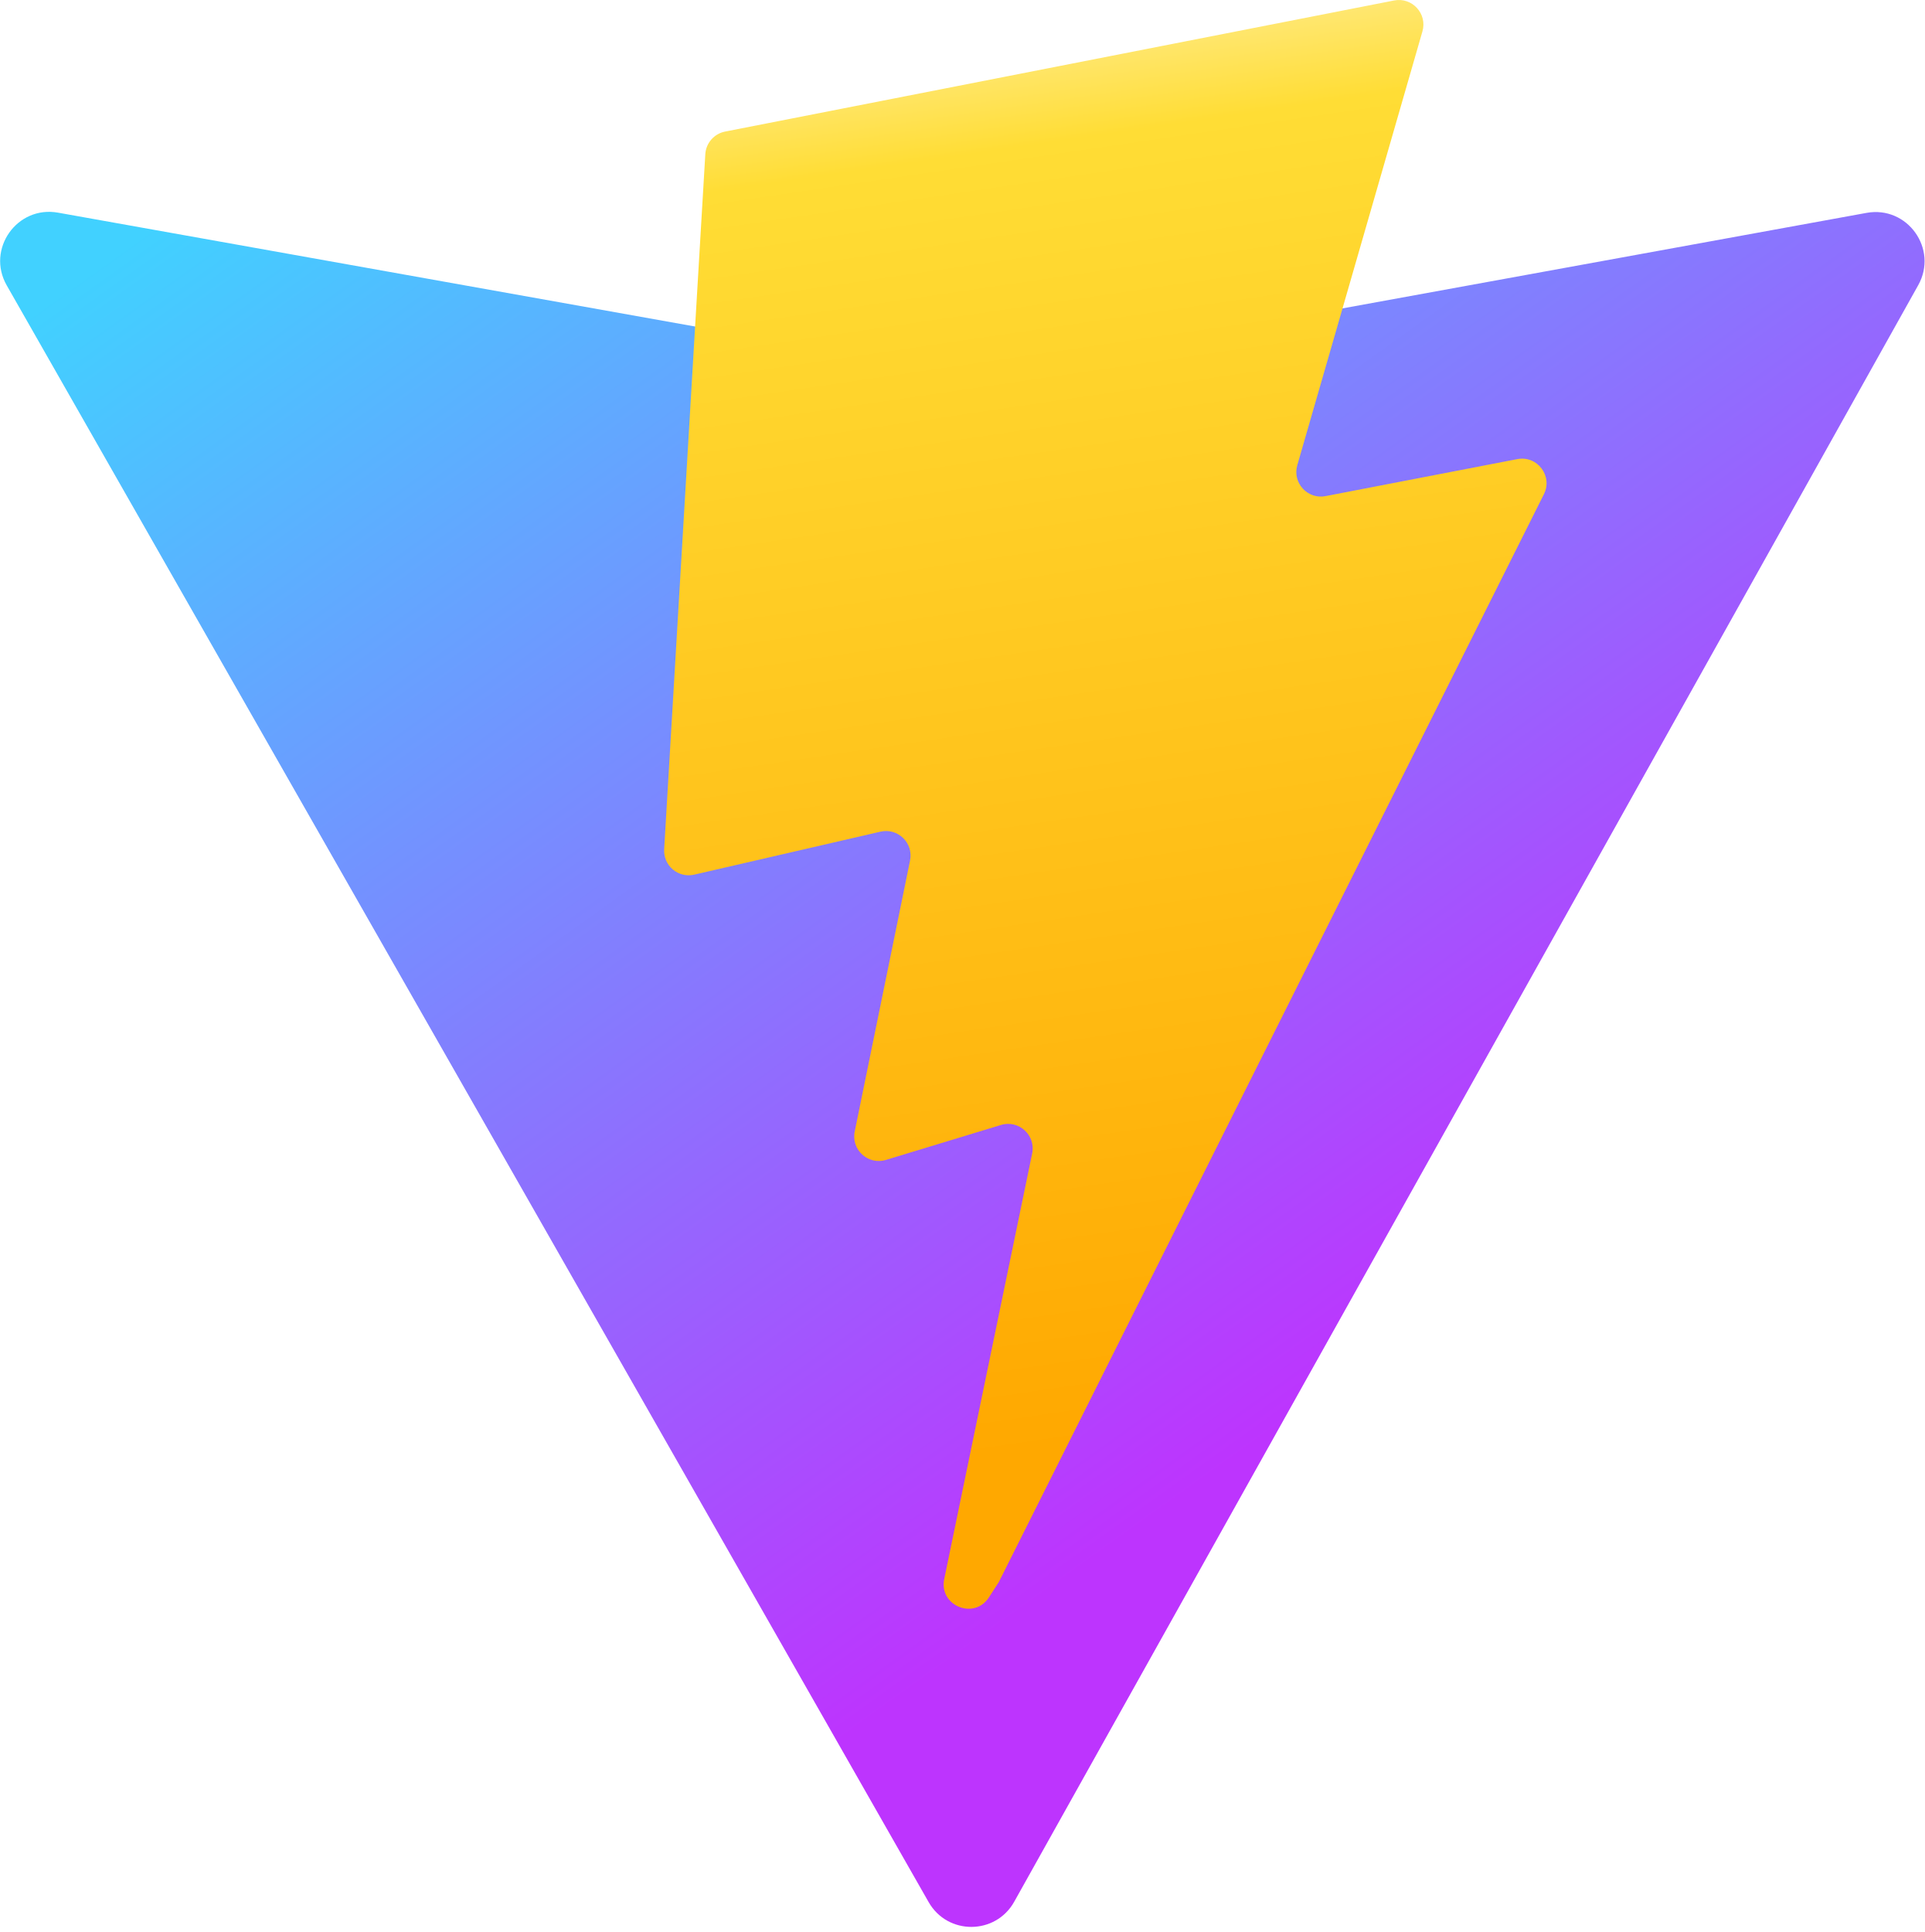
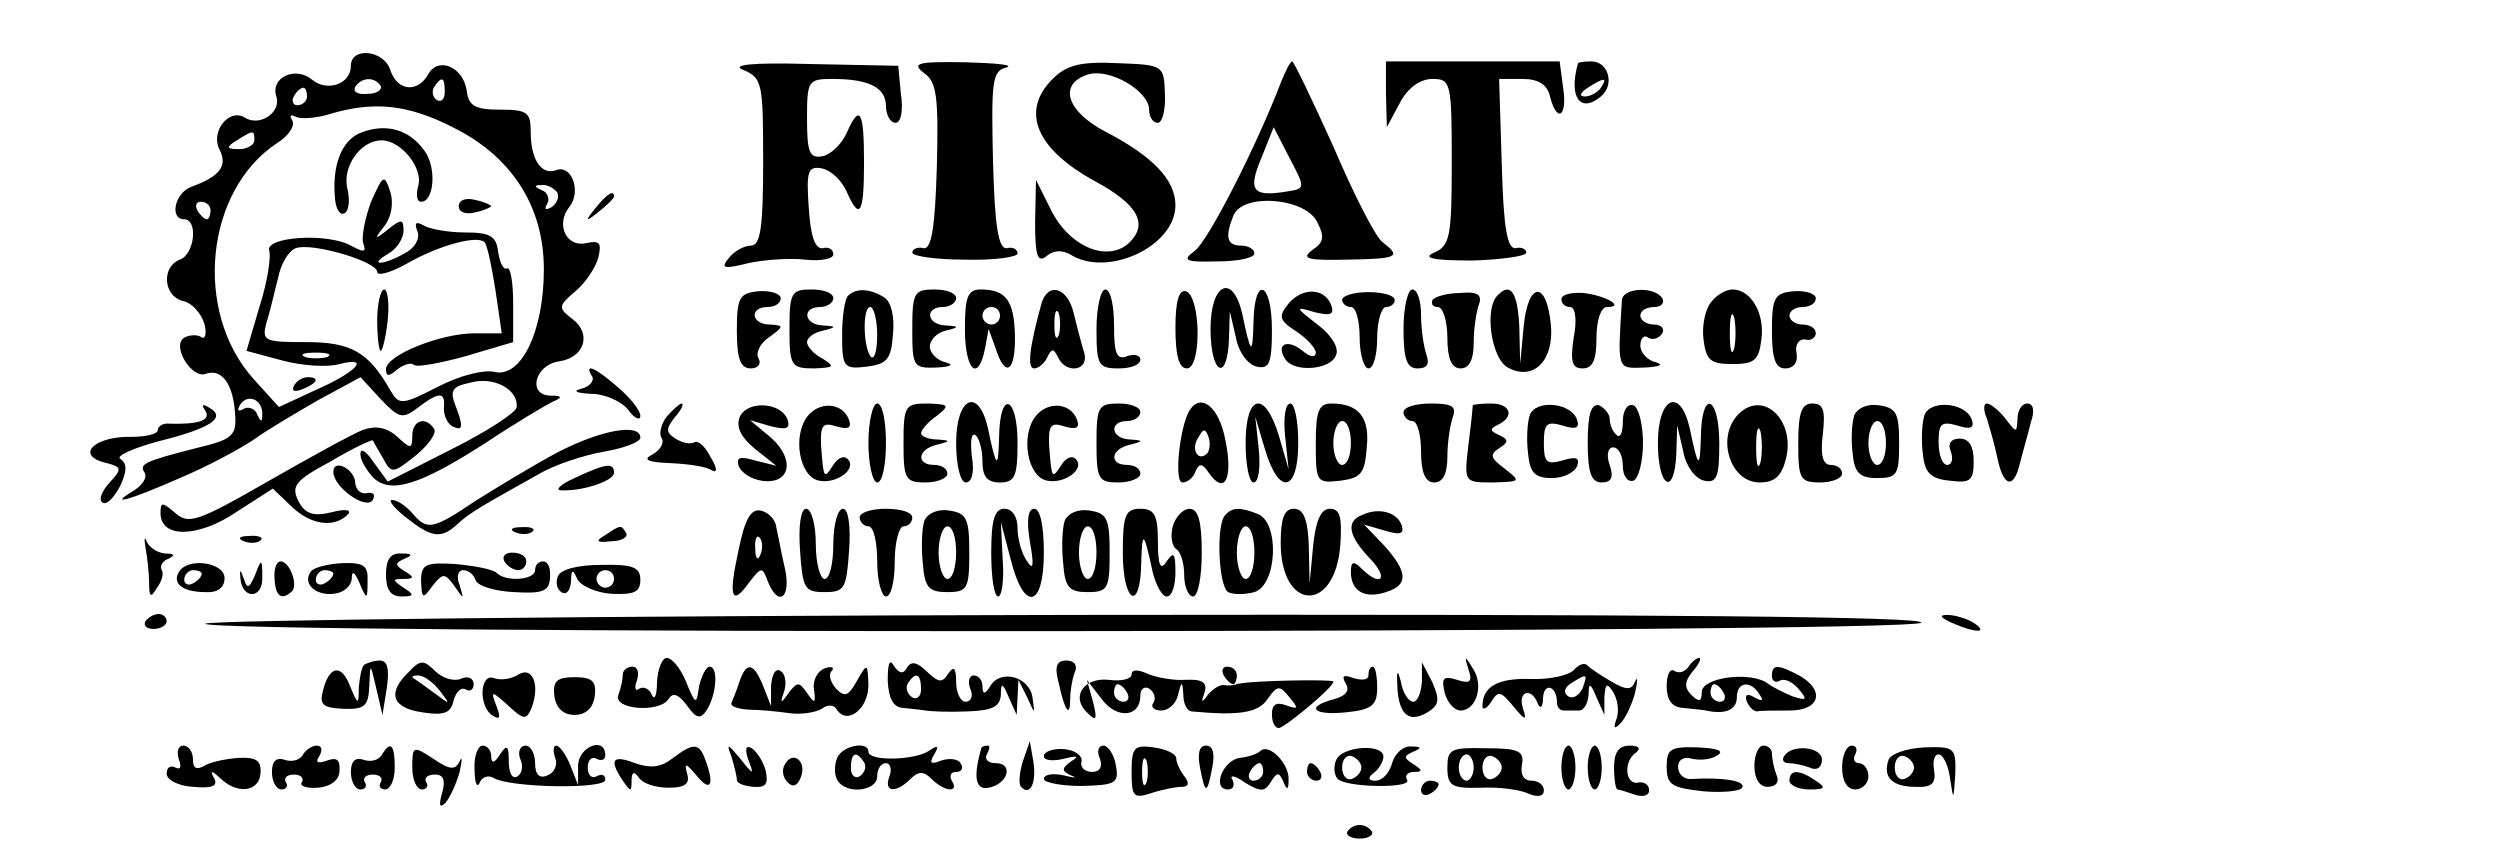
- <svg xmlns="http://www.w3.org/2000/svg" aria-hidden="true" role="img" class="iconify iconify--logos" width="31.88" height="32" preserveAspectRatio="xMidYMid meet" viewBox="0 0 256 257">
-   <defs>
-     <linearGradient id="IconifyId1813088fe1fbc01fb466" x1="-.828%" x2="57.636%" y1="7.652%" y2="78.411%">
-       <stop offset="0%" stop-color="#41D1FF" />
-       <stop offset="100%" stop-color="#BD34FE" />
-     </linearGradient>
-     <linearGradient id="IconifyId1813088fe1fbc01fb467" x1="43.376%" x2="50.316%" y1="2.242%" y2="89.03%">
-       <stop offset="0%" stop-color="#FFEA83" />
-       <stop offset="8.333%" stop-color="#FFDD35" />
-       <stop offset="100%" stop-color="#FFA800" />
-     </linearGradient>
-   </defs>
-   <path fill="url(#IconifyId1813088fe1fbc01fb466)" d="M255.153 37.938L134.897 252.976c-2.483 4.44-8.862 4.466-11.382.048L.875 37.958c-2.746-4.814 1.371-10.646 6.827-9.67l120.385 21.517a6.537 6.537 0 0 0 2.322-.004l117.867-21.483c5.438-.991 9.574 4.796 6.877 9.62Z" />
-   <path fill="url(#IconifyId1813088fe1fbc01fb467)" d="M185.432.063L96.44 17.501a3.268 3.268 0 0 0-2.634 3.014l-5.474 92.456a3.268 3.268 0 0 0 3.997 3.378l24.777-5.718c2.318-.535 4.413 1.507 3.936 3.838l-7.361 36.047c-.495 2.426 1.782 4.5 4.151 3.78l15.304-4.649c2.372-.72 4.652 1.36 4.15 3.788l-11.698 56.621c-.732 3.542 3.979 5.473 5.943 2.437l1.313-2.028l72.516-144.72c1.215-2.423-.88-5.186-3.54-4.672l-25.505 4.922c-2.396.462-4.435-1.77-3.759-4.114l16.646-57.705c.677-2.35-1.37-4.583-3.769-4.113Z" />
+ <svg xmlns="http://www.w3.org/2000/svg" version="1.0" width="285pt" height="96pt" viewBox="0 0 285 96" preserveAspectRatio="xMidYMid meet">
+   <g transform="translate(0,96) scale(0.1,-0.1)" fill="#000000" stroke="none">
+     <path d="M400 885 c0 -21 -27 -30 -44 -16 -19 16 -48 3 -41 -19 6 -18 -19 -35 -36 -24 -18 11 -39 -16 -29 -36 10 -19 1 -31 -32 -43 -19 -7 -25 -37 -8 -37 16 0 12 -40 -5 -46 -21 -8 -19 -41 3 -47 11 -2 21 -14 25 -26 3 -11 1 -19 -4 -15 -5 3 -14 2 -19 -1 -15 -9 9 -48 25 -41 18 6 31 -12 33 -46 2 -24 -3 -29 -41 -38 -63 -16 -69 -19 -62 -29 3 -6 -3 -14 -12 -20 -32 -19 -5 -11 52 14 31 13 68 33 83 43 15 11 49 31 75 46 l48 26 23 -25 c21 -22 25 -23 42 -10 25 19 32 19 30 -1 0 -9 5 -19 12 -21 9 -4 10 1 3 20 -9 22 -7 26 16 31 26 7 54 -8 52 -28 0 -6 -34 -28 -74 -48 l-73 -37 -16 22 c-8 12 -15 17 -15 10 -1 -6 6 -18 14 -27 20 -20 54 -9 130 40 33 22 67 42 75 46 12 5 11 7 -3 7 -26 1 -17 35 10 39 29 4 38 31 16 48 -17 13 -17 15 3 32 11 9 23 27 26 38 4 17 2 20 -13 17 -23 -6 -36 21 -20 41 14 17 3 49 -15 42 -17 -6 -29 12 -29 44 0 22 -4 25 -35 25 -28 0 -36 4 -38 22 -4 27 -33 39 -44 18 -12 -21 -35 -19 -43 5 -7 23 -45 27 -45 5z m34 -23 c2 -4 -4 -9 -15 -9 -11 -1 -17 2 -14 8 7 11 22 12 29 1z m73 -7 c0 -8 -4 -12 -9 -9 -5 3 -6 10 -3 15 9 13 12 11 12 -6z m-157 -5 c0 -5 -5 -10 -11 -10 -5 0 -7 5 -4 10 3 6 8 10 11 10 2 0 4 -4 4 -10z m166 -35 c67 -33 104 -90 104 -162 0 -71 -26 -124 -56 -117 -12 3 -40 -4 -65 -17 -41 -21 -44 -21 -54 -4 -25 44 -45 55 -96 55 -48 0 -51 1 -45 23 4 12 9 35 13 50 3 16 12 31 20 34 18 7 93 -15 93 -27 0 -5 15 -1 33 9 38 22 84 34 90 24 3 -5 8 -29 12 -55 l7 -48 -31 0 c-39 0 -101 -25 -101 -41 0 -8 3 -9 13 0 8 6 16 8 19 5 3 -3 30 2 59 10 l54 16 0 44 c0 24 -3 42 -7 40 -4 -2 -8 6 -10 18 -2 19 -9 23 -38 23 -19 0 -41 4 -47 8 -9 5 -11 3 -7 -7 3 -8 -3 -19 -15 -25 -25 -14 -42 -14 -18 0 9 5 17 17 17 26 0 13 -2 14 -17 2 -16 -13 -17 -12 -5 3 8 10 11 26 7 39 -7 21 -8 20 -22 -11 -7 -19 -11 -40 -9 -47 4 -11 1 -11 -14 -3 -27 15 -99 10 -93 -6 2 -7 -2 -35 -11 -63 l-15 -51 41 -11 c22 -6 52 -8 65 -4 36 9 20 -9 -28 -30 l-41 -19 -29 32 c-69 77 -55 215 27 269 13 8 21 20 17 26 -3 5 -2 7 4 4 5 -3 23 -2 39 3 50 15 89 11 140 -15z m-226 -15 c0 -5 -8 -10 -17 -10 -15 0 -16 2 -3 10 19 12 20 12 20 0z m345 -59 c3 -5 0 -13 -6 -17 -7 -4 -9 -3 -5 4 3 5 0 13 -6 15 -9 4 -10 6 -1 6 6 1 14 -3 18 -8z m-395 -21 c0 -5 -2 -10 -4 -10 -3 0 -8 5 -11 10 -3 6 -1 10 4 10 6 0 11 -4 11 -10z m133 -167 c-7 -2 -19 -2 -25 0 -7 3 -2 5 12 5 14 0 19 -2 13 -5z m-74 -66 c0 -9 -2 -8 -6 1 -2 6 -10 9 -15 6 -7 -4 -8 -2 -4 5 9 13 26 5 25 -12z" />
+     <path d="M412 809 c-22 -8 -34 -37 -30 -76 1 -12 6 -19 11 -16 5 3 6 16 3 28 -6 25 15 55 39 55 22 0 47 -31 42 -51 -3 -11 -2 -19 3 -19 15 0 18 39 4 58 -17 24 -43 32 -72 21z" />
+     <path d="M523 725 c0 -7 8 -10 19 -7 10 2 18 6 18 7 0 1 -8 5 -18 7 -11 3 -19 0 -19 -7z" />
+     <path d="M430 595 c0 -19 2 -35 4 -35 2 0 6 16 8 35 2 19 0 35 -4 35 -4 0 -8 -16 -8 -35z" />
+     <path d="M335 520 c-3 -6 1 -7 9 -4 18 7 21 14 7 14 -6 0 -13 -4 -16 -10z" />
+     <path d="M848 880 c21 -9 22 -15 22 -105 0 -74 -3 -95 -14 -95 -7 0 -19 -6 -25 -14 -10 -12 -6 -13 22 -6 18 4 48 6 65 4 18 -2 32 1 32 6 0 6 -6 9 -12 7 -9 -1 -14 14 -16 46 -3 42 -1 48 15 45 10 -2 22 -13 28 -26 15 -34 20 -27 20 33 0 60 -5 67 -20 33 -6 -13 -18 -24 -27 -26 -15 -3 -18 4 -18 42 0 44 1 46 29 46 42 0 61 -10 61 -31 0 -10 5 -19 11 -19 6 0 9 14 6 33 l-3 32 -100 2 c-68 2 -92 -1 -76 -7z" />
+     <path d="M1053 877 c15 -10 17 -27 15 -107 -2 -69 -6 -94 -15 -93 -7 2 -13 -1 -13 -5 0 -4 27 -8 60 -8 33 -1 60 3 60 7 0 5 -6 8 -12 6 -10 -1 -14 25 -16 100 -2 90 -1 102 15 106 10 3 -11 5 -46 6 -55 1 -62 -1 -48 -12z" />
+     <path d="M1200 870 c-37 -37 -19 -80 49 -117 48 -26 60 -48 39 -69 -24 -24 -69 -6 -90 37 l-17 34 -1 -49 c0 -38 3 -46 13 -38 8 7 18 7 27 2 42 -27 120 9 120 56 0 29 -26 56 -80 84 -44 23 -54 54 -20 65 25 8 70 -19 70 -40 0 -8 4 -15 10 -15 5 0 9 15 8 33 -1 33 -2 33 -54 35 -42 2 -58 -2 -74 -18z" />
+     <path d="M1461 868 c-29 -76 -84 -183 -99 -194 -15 -11 -11 -13 26 -12 23 0 42 4 42 9 0 5 -7 9 -15 9 -16 0 -19 9 -9 34 10 26 80 21 95 -6 9 -17 9 -24 -5 -33 -13 -10 -6 -12 39 -11 59 1 63 3 41 20 -8 6 -33 55 -56 109 -24 53 -45 97 -47 97 -2 0 -7 -10 -12 -22z m8 -126 c-41 -7 -47 0 -31 38 l14 35 18 -35 c18 -34 18 -35 -1 -38z" />
+     <path d="M1580 853 l1 -38 15 28 c9 17 23 27 37 27 21 0 22 -4 22 -95 0 -85 -2 -95 -20 -103 -14 -6 -2 -9 43 -9 34 1 62 5 62 9 0 4 -6 7 -12 5 -10 -1 -14 24 -16 96 l-3 97 27 0 c17 0 28 -6 31 -20 8 -31 20 -23 15 10 l-4 30 -99 0 -99 0 0 -37z" />
+     <path d="M1799 888 c-11 -38 2 -58 26 -38 16 13 9 40 -11 40 -8 0 -14 -1 -15 -2z m26 -28 c-3 -5 -12 -10 -18 -10 -7 0 -6 4 3 10 19 12 23 12 15 0z" />
+     <path d="M679 723 c-13 -16 -12 -17 4 -4 9 7 17 15 17 17 0 8 -8 3 -21 -13z" />
+     <path d="M840 583 c0 -32 4 -43 16 -43 8 0 12 5 9 11 -4 6 1 17 11 24 18 13 18 14 2 15 -22 0 -24 20 -3 20 8 0 15 4 15 10 0 5 -11 9 -25 8 -22 -2 -25 -7 -25 -45z" />
+     <path d="M900 585 c0 -42 2 -45 28 -45 23 1 24 2 10 11 -10 5 -18 14 -18 19 0 5 8 11 18 13 16 4 16 5 0 6 -22 1 -24 21 -3 21 8 0 15 5 15 10 0 6 -11 10 -25 10 -23 0 -25 -4 -25 -45z" />
+     <path d="M967 623 c-4 -3 -7 -24 -7 -45 0 -37 2 -39 28 -36 23 3 28 8 30 37 2 20 -2 37 -10 42 -16 10 -32 11 -41 2z m33 -45 c0 -17 -3 -28 -7 -25 -9 10 -10 57 -1 57 4 0 8 -14 8 -32z" />
+     <path d="M1040 585 c0 -43 1 -45 28 -44 16 1 20 3 10 6 -10 2 -18 11 -18 18 0 7 8 16 18 18 16 4 16 5 0 6 -22 1 -24 21 -3 21 8 0 15 5 15 10 0 6 -11 10 -25 10 -23 0 -25 -4 -25 -45z" />
+     <path d="M1100 585 c0 -47 15 -62 23 -22 l4 22 8 -22 c11 -35 23 -27 22 15 -1 39 -10 52 -39 52 -15 0 -18 -9 -18 -45z m40 15 c0 -5 -4 -10 -10 -10 -5 0 -10 5 -10 10 0 6 5 10 10 10 6 0 10 -4 10 -10z" />
+     <path d="M1187 613 c-14 -51 -16 -73 -8 -73 5 0 12 6 15 13 5 10 7 10 12 0 9 -20 36 -16 30 5 -3 9 -8 29 -12 45 -7 30 -30 36 -37 10z m20 -35 c-3 -7 -5 -2 -5 12 0 14 2 19 5 13 2 -7 2 -19 0 -25z" />
+     <path d="M1250 585 c0 -41 2 -45 25 -45 14 0 25 4 25 10 0 5 -7 7 -15 4 -12 -5 -15 3 -15 35 0 23 -4 41 -10 41 -5 0 -10 -20 -10 -45z" />
+     <path d="M1340 586 c0 -31 4 -46 13 -46 17 0 16 82 -1 88 -8 2 -12 -11 -12 -42z" />
+     <path d="M1380 585 c0 -51 19 -62 21 -12 l1 32 7 -30 c3 -17 14 -31 24 -33 14 -3 17 4 17 42 0 55 -20 63 -21 9 -1 -39 -3 -38 -13 10 -11 46 -36 34 -36 -18z" />
+     <path d="M1469 614 c-12 -15 -11 -19 9 -32 12 -8 22 -19 22 -24 0 -6 -7 -5 -15 2 -17 14 -31 8 -20 -9 9 -16 52 -13 58 4 4 8 -5 23 -21 35 -26 20 -26 21 -3 14 17 -4 22 -3 19 7 -7 21 -33 22 -49 3z" />
+     <path d="M1530 618 c0 -4 5 -8 10 -8 6 0 10 -16 10 -35 0 -19 5 -35 10 -35 6 0 10 16 10 35 0 19 5 35 10 35 6 0 10 4 10 8 0 5 -13 9 -30 9 -16 0 -30 -4 -30 -9z" />
+     <path d="M1600 585 c0 -35 4 -45 16 -45 11 0 14 5 10 16 -3 9 -6 29 -6 45 0 16 -4 29 -10 29 -5 0 -10 -20 -10 -45z" />
+     <path d="M1633 618 c-2 -5 1 -8 6 -8 6 0 11 -16 11 -35 0 -24 5 -35 15 -35 10 0 15 10 15 29 0 16 3 36 6 44 4 11 -2 15 -21 13 -15 0 -29 -4 -32 -8z" />
+     <path d="M1707 623 c-15 -15 -7 -72 12 -82 29 -16 53 8 49 49 -5 51 -26 49 -31 -2 l-4 -43 -1 43 c-2 39 -10 51 -25 35z" />
+     <path d="M1780 619 c0 -5 4 -9 10 -9 6 0 8 -15 4 -35 -4 -27 -2 -35 10 -35 12 0 16 10 16 35 0 20 5 35 12 35 21 0 -1 13 -27 16 -14 1 -25 -2 -25 -7z" />
+     <path d="M1849 618 c-5 -81 -6 -78 26 -77 17 1 22 3 13 6 -10 2 -18 11 -18 19 0 8 4 13 9 9 5 -3 12 -1 16 5 3 5 -1 10 -9 10 -9 0 -16 5 -16 10 0 6 7 10 16 10 8 0 12 5 9 10 -9 14 -45 12 -46 -2z" />
+     <path d="M1951 616 c-7 -8 -11 -27 -9 -43 3 -24 8 -28 33 -28 25 0 30 4 33 28 4 30 -12 57 -33 57 -7 0 -18 -6 -24 -14z m26 -53 c-3 -10 -5 -2 -5 17 0 19 2 27 5 18 2 -10 2 -26 0 -35z" />
+     <path d="M2020 583 c0 -32 4 -43 15 -43 10 0 15 7 13 18 -2 9 3 16 10 15 6 -2 12 2 12 7 0 6 -7 10 -15 10 -8 0 -15 5 -15 10 0 6 7 10 15 10 8 0 15 4 15 10 0 5 -11 9 -25 8 -22 -2 -25 -7 -25 -45z" />
+     <path d="M675 531 c3 -5 -3 -12 -12 -14 -11 -3 -6 -5 11 -6 16 0 35 -9 42 -18 7 -10 14 -13 14 -7 0 6 -11 20 -25 32 -26 23 -40 29 -30 13z" />
+     <path d="M234 492 c7 -11 -7 -16 -41 -15 -7 1 -13 -3 -13 -7 0 -5 -14 -8 -30 -8 -41 1 -64 -20 -32 -29 21 -5 22 -7 7 -23 -9 -10 -13 -20 -8 -23 5 -3 13 6 20 19 8 17 8 26 0 31 -5 3 14 12 44 20 60 15 77 27 58 38 -8 5 -10 4 -5 -3z" />
+     <path d="M760 485 c-6 -8 -9 -19 -6 -24 4 -5 -1 -14 -10 -19 -12 -6 -6 -9 21 -10 20 -1 41 -4 46 -8 7 -4 7 2 -1 15 -6 12 -14 19 -18 17 -5 -3 -14 -1 -22 4 -11 7 -11 11 -1 24 8 9 11 16 8 16 -2 0 -10 -7 -17 -15z" />
+     <path d="M843 484 c-4 -11 2 -23 18 -36 l24 -19 -24 6 c-17 5 -22 4 -19 -6 3 -8 14 -15 26 -17 33 -5 39 24 11 49 l-24 20 24 -7 c17 -4 22 -3 19 7 -7 21 -47 23 -55 3z" />
+     <path d="M921 486 c-18 -22 -10 -70 13 -74 20 -4 44 14 32 25 -4 4 -11 1 -16 -7 -11 -17 -11 -16 -14 22 -1 23 2 27 17 22 14 -4 18 -2 15 7 -7 20 -33 22 -47 5z" />
+     <path d="M990 455 c0 -25 5 -45 10 -45 6 0 10 20 10 45 0 25 -4 45 -10 45 -5 0 -10 -20 -10 -45z" />
+     <path d="M1030 455 c0 -41 2 -45 25 -45 14 0 25 5 25 10 0 6 -7 10 -15 10 -21 0 -19 18 3 23 16 4 16 5 0 6 -10 0 -18 4 -18 7 0 4 8 13 18 20 15 12 14 13 -10 14 -26 0 -28 -2 -28 -45z" />
+     <path d="M1090 455 c0 -26 5 -45 11 -45 7 0 10 12 7 29 -2 17 -1 28 4 25 4 -3 8 -16 8 -30 0 -17 5 -24 20 -24 17 0 20 7 20 45 0 54 -20 61 -21 8 -1 -39 -3 -38 -13 10 -11 46 -36 34 -36 -18z" />
+     <path d="M1181 486 c-18 -22 -10 -70 13 -74 20 -4 44 14 32 25 -4 4 -11 1 -16 -7 -11 -17 -11 -16 -14 22 -1 23 2 27 17 22 14 -4 18 -2 15 7 -7 20 -33 22 -47 5z" />
+     <path d="M1250 455 c0 -41 2 -45 25 -45 14 0 25 5 25 10 0 6 -7 10 -15 10 -21 0 -19 18 3 23 16 4 16 5 0 6 -22 1 -24 21 -3 21 8 0 15 5 15 10 0 6 -11 10 -25 10 -23 0 -25 -4 -25 -45z" />
+     <path d="M1356 492 c-11 -18 -18 -82 -8 -82 6 0 13 6 15 13 4 9 8 9 15 -2 18 -26 28 -7 19 37 -7 38 -28 55 -41 34z m20 -49 c-10 -10 -19 5 -10 18 6 11 8 11 12 0 2 -7 1 -15 -2 -18z" />
+     <path d="M1420 455 c0 -25 4 -45 9 -45 6 0 8 17 6 38 l-4 37 11 -37 c16 -54 38 -49 38 7 0 25 -4 45 -9 45 -6 0 -8 -17 -6 -37 l4 -38 -11 38 c-16 53 -38 48 -38 -8z" />
+     <path d="M1500 454 c0 -44 1 -45 28 -42 23 3 28 8 30 37 4 35 -9 51 -40 51 -15 0 -18 -9 -18 -46z m40 1 c0 -14 -4 -25 -10 -25 -5 0 -10 11 -10 25 0 14 5 25 10 25 6 0 10 -11 10 -25z" />
+     <path d="M1600 490 c0 -5 5 -10 10 -10 6 0 10 -16 10 -35 0 -24 5 -35 15 -35 10 0 15 10 15 29 0 16 3 36 6 45 5 13 -1 16 -25 16 -17 0 -31 -4 -31 -10z" />
+     <path d="M1679 498 c0 -2 -2 -22 -5 -45 -5 -43 -5 -43 28 -43 32 1 32 1 13 16 -16 12 -17 16 -6 23 11 7 11 10 0 15 -11 5 -11 7 -1 12 19 9 14 24 -8 24 -11 0 -20 -1 -21 -2z" />
+     <path d="M1744 487 c-3 -9 -4 -28 -2 -44 2 -22 8 -28 27 -28 13 0 26 6 29 14 3 9 -1 11 -17 6 -18 -5 -21 -2 -21 20 0 22 3 25 21 20 15 -5 20 -3 17 6 -6 20 -47 24 -54 6z" />
+     <path d="M1810 456 c0 -35 4 -46 16 -46 11 0 14 6 9 20 -4 11 -2 20 4 20 6 0 11 -9 11 -21 0 -11 5 -19 12 -17 6 2 11 22 11 43 0 21 -5 41 -11 43 -7 2 -12 -6 -12 -19 0 -12 -3 -19 -7 -15 -5 4 -8 13 -8 19 0 5 -6 12 -12 15 -9 2 -13 -10 -13 -42z" />
+     <path d="M1890 455 c0 -51 19 -62 21 -12 l1 32 7 -30 c3 -17 14 -31 24 -33 14 -3 17 4 17 42 0 55 -20 63 -21 9 -1 -39 -3 -38 -13 10 -11 46 -36 34 -36 -18z" />
+     <path d="M1982 488 c-26 -26 -10 -78 24 -78 17 0 25 7 30 27 11 44 -26 79 -54 51z m25 -55 c-3 -10 -5 -2 -5 17 0 19 2 27 5 18 2 -10 2 -26 0 -35z" />
+     <path d="M2050 455 c0 -41 2 -45 25 -45 14 0 25 5 25 10 0 6 -6 10 -13 10 -9 0 -12 11 -9 35 3 27 1 35 -12 35 -12 0 -16 -10 -16 -45z" />
+     <path d="M2114 487 c-3 -9 -4 -28 -2 -44 2 -22 8 -28 28 -28 23 0 25 4 25 40 0 34 -3 40 -23 43 -13 2 -24 -3 -28 -11z m36 -32 c0 -14 -4 -25 -10 -25 -5 0 -10 11 -10 25 0 14 5 25 10 25 6 0 10 -11 10 -25z" />
+     <path d="M2194 487 c-3 -9 -4 -28 -2 -44 2 -22 9 -29 31 -31 23 -3 27 0 27 22 0 17 -5 26 -16 26 -10 0 -14 -6 -10 -15 3 -8 1 -15 -4 -15 -6 0 -10 12 -10 26 0 21 3 24 21 19 15 -5 20 -3 17 6 -6 20 -47 24 -54 6z" />
+     <path d="M2265 483 c3 -10 9 -30 12 -45 7 -34 19 -36 26 -5 3 12 9 32 12 45 5 14 3 22 -4 22 -6 0 -11 -8 -11 -17 -1 -17 -1 -17 -14 0 -7 9 -17 17 -21 17 -4 0 -4 -8 0 -17z" />
+     <path d="M414 470 c-11 -4 -60 -31 -109 -59 -80 -46 -90 -49 -105 -36 -15 13 -17 13 -17 0 0 -29 43 -28 86 1 l42 27 22 -21 c22 -21 49 -24 64 -8 4 5 -4 6 -19 2 -21 -5 -30 -2 -38 13 -8 17 -4 23 37 45 25 15 47 25 48 24 1 -2 6 -11 12 -21 9 -17 11 -17 36 3 15 12 25 26 22 31 -10 15 -25 10 -25 -8 0 -15 -2 -15 -17 -1 -12 11 -25 13 -39 8z" />
+     <path d="M635 444 c-28 -15 -69 -40 -93 -55 -49 -33 -55 -34 -72 -14 -7 8 -17 15 -23 15 -5 0 2 -9 16 -20 29 -23 40 -25 59 -7 13 12 25 19 93 57 17 10 50 21 73 25 23 4 42 11 42 16 0 17 -45 9 -95 -17z" />
+     <path d="M380 422 c0 -17 37 -44 45 -32 3 6 1 9 -6 8 -7 -2 -13 3 -14 11 0 16 -25 29 -25 13z" />
+     <path d="M655 415 c-16 -7 -23 -14 -15 -14 25 -1 60 11 60 20 0 12 -9 11 -45 -6z" />
+     <path d="M842 333 c-12 -54 -8 -65 12 -37 14 18 15 18 21 2 12 -31 27 -20 20 13 -4 17 -8 39 -10 48 -1 9 -9 17 -18 19 -11 2 -18 -10 -25 -45z m25 -5 c-3 -8 -6 -5 -6 6 -1 11 2 17 5 13 3 -3 4 -12 1 -19z" />
+     <path d="M912 333 c3 -44 5 -48 28 -48 23 0 25 4 28 48 2 28 -1 47 -7 47 -6 0 -11 -18 -11 -40 0 -22 -4 -40 -10 -40 -5 0 -10 18 -10 40 0 22 -5 40 -11 40 -6 0 -9 -19 -7 -47z" />
+     <path d="M980 370 c0 -5 5 -10 10 -10 6 0 10 -18 10 -40 0 -22 5 -40 10 -40 6 0 10 18 10 40 0 22 5 40 10 40 6 0 10 5 10 10 0 6 -13 10 -30 10 -16 0 -30 -4 -30 -10z" />
+     <path d="M1054 367 c-3 -8 -4 -30 -2 -49 2 -28 7 -33 28 -33 23 0 25 4 25 45 0 39 -3 45 -23 48 -13 2 -24 -3 -28 -11z m36 -37 c0 -16 -4 -30 -10 -30 -5 0 -10 14 -10 30 0 17 5 30 10 30 6 0 10 -13 10 -30z" />
+     <path d="M1130 330 c0 -27 3 -50 8 -50 4 0 7 19 5 43 l-2 42 11 -42 c15 -61 38 -57 38 7 0 30 -4 50 -11 50 -7 0 -9 -13 -5 -37 5 -28 4 -34 -3 -23 -6 8 -11 25 -11 38 0 13 -6 22 -15 22 -11 0 -15 -12 -15 -50z" />
+     <path d="M1214 367 c-3 -8 -4 -30 -2 -49 2 -28 7 -33 28 -33 23 0 25 4 25 45 0 39 -3 45 -23 48 -13 2 -24 -3 -28 -11z m36 -37 c0 -16 -4 -30 -10 -30 -5 0 -10 14 -10 30 0 17 5 30 10 30 6 0 10 -13 10 -30z" />
+     <path d="M1280 330 c0 -57 20 -69 21 -12 1 38 3 37 13 -10 4 -16 11 -28 16 -28 6 0 10 12 10 28 0 21 -2 24 -10 12 -7 -11 -10 -5 -10 23 0 30 -4 37 -20 37 -17 0 -20 -7 -20 -50z" />
+     <path d="M1337 360 c-3 -11 -1 -23 4 -26 5 -3 9 -16 9 -30 0 -13 5 -24 10 -24 6 0 10 23 10 50 0 36 -4 50 -14 50 -7 0 -16 -9 -19 -20z" />
+     <path d="M1397 373 c-11 -10 -8 -81 3 -88 6 -3 19 -3 30 0 26 8 29 79 4 89 -20 8 -29 8 -37 -1z m33 -43 c0 -16 -4 -30 -10 -30 -5 0 -10 14 -10 30 0 17 5 30 10 30 6 0 10 -13 10 -30z" />
+     <path d="M1460 341 c0 -78 62 -81 68 -2 2 31 0 41 -12 41 -10 0 -16 -13 -19 -42 l-4 -43 -1 43 c-1 30 -6 42 -17 42 -11 0 -15 -11 -15 -39z" />
+     <path d="M1553 373 c-19 -7 -16 -24 9 -50 22 -23 12 -33 -10 -11 -9 9 -12 8 -12 -4 0 -22 16 -31 40 -23 26 8 25 23 -2 53 l-23 24 24 -7 c17 -5 22 -4 19 6 -5 15 -26 21 -45 12z" />
+     <path d="M166 335 c2 -11 4 -29 4 -40 0 -16 2 -17 9 -5 6 8 8 17 5 21 -2 4 2 10 8 12 8 4 7 6 -4 6 -9 1 -18 7 -21 14 -2 6 -3 3 -1 -8z" />
+     <path d="M588 353 c7 -3 16 -2 19 1 4 3 -2 6 -13 5 -11 0 -14 -3 -6 -6z" />
+     <path d="M690 350 c-12 -7 -10 -9 7 -7 12 0 19 5 17 9 -6 10 -6 10 -24 -2z" />
+     <path d="M278 343 c7 -3 16 -2 19 1 4 3 -2 6 -13 5 -11 0 -14 -3 -6 -6z" />
+     <path d="M440 305 c0 -17 5 -25 18 -25 14 0 15 2 2 10 -13 9 -13 10 0 10 12 0 13 2 1 9 -11 7 -11 9 0 14 10 4 9 6 -3 6 -13 1 -18 -7 -18 -24z" />
+     <path d="M575 320 c3 -5 10 -10 16 -10 5 0 9 5 9 10 0 6 -7 10 -16 10 -8 0 -12 -4 -9 -10z" />
+     <path d="M204 308 c-8 -13 4 -23 30 -23 14 -1 22 5 22 16 0 18 -42 24 -52 7z m26 -2 c0 -3 -4 -8 -10 -11 -5 -3 -10 -1 -10 4 0 6 5 11 10 11 6 0 10 -2 10 -4z" />
+     <path d="M274 301 c2 -25 26 -24 25 1 0 21 -1 22 -8 3 -7 -16 -9 -17 -13 -5 -4 11 -5 12 -4 1z" />
+     <path d="M313 300 c1 -20 8 -25 20 -14 7 8 -3 34 -13 34 -5 0 -8 -9 -7 -20z" />
+     <path d="M354 308 c-9 -13 5 -27 26 -25 11 1 20 8 21 17 0 10 3 9 9 -5 8 -19 9 -19 9 2 1 18 -4 22 -29 21 -17 -1 -33 -5 -36 -10z m26 -2 c0 -3 -4 -8 -10 -11 -5 -3 -10 -1 -10 4 0 6 5 11 10 11 6 0 10 -2 10 -4z" />
+     <path d="M480 297 c1 -20 2 -20 13 -5 12 15 14 15 25 0 11 -16 11 -16 6 1 -4 9 -2 17 4 17 6 0 12 -5 14 -11 2 -7 22 -13 44 -14 33 -2 40 1 41 16 1 11 -2 19 -8 19 -5 0 -9 -4 -9 -10 0 -11 -33 -14 -44 -3 -4 4 -25 8 -47 10 -34 2 -39 0 -39 -20z" />
+     <path d="M636 303 c-3 -7 -1 -15 4 -18 6 -4 10 2 11 12 0 14 2 15 7 3 4 -8 22 -16 40 -17 25 -1 32 2 32 16 0 14 -8 18 -45 17 -26 0 -46 -5 -49 -13z m64 -3 c0 -5 -4 -10 -10 -10 -5 0 -10 5 -10 10 0 6 5 10 10 10 6 0 10 -4 10 -10z" />
+     <path d="M166 252 c-3 -5 1 -9 9 -9 8 0 15 4 15 9 0 4 -4 8 -9 8 -6 0 -12 -4 -15 -8z" />
+     <path d="M234 249 c-7 -12 1938 -11 1956 1 10 7 -291 10 -968 9 -541 -1 -985 -6 -988 -10z" />
+     <path d="M2225 250 c27 -12 43 -12 25 0 -8 5 -22 9 -30 9 -10 0 -8 -3 5 -9z" />
+     <path d="M415 202 c-3 -3 -5 -15 -6 -26 0 -20 -1 -20 -10 2 -10 26 -24 23 -31 -6 -4 -15 0 -19 23 -20 25 -1 29 3 30 26 1 27 1 27 8 -3 l7 -30 5 31 c3 21 1 31 -8 31 -7 0 -15 -3 -18 -5z" />
+     <path d="M466 194 c-25 -24 -19 -41 15 -46 25 -4 33 -1 36 13 3 11 9 16 14 13 5 -3 9 0 9 6 0 7 -7 10 -15 6 -8 -3 -21 1 -29 9 -13 13 -17 13 -30 -1z m35 -21 c13 -17 13 -17 -6 -3 -11 8 -22 16 -24 17 -2 2 0 3 6 3 6 0 17 -8 24 -17z" />
+     <path d="M749 183 c0 -16 -3 -22 -6 -15 -2 6 -9 10 -14 7 -5 -4 -6 1 -3 9 3 9 1 16 -5 16 -6 0 -11 -4 -11 -9 0 -5 -2 -15 -5 -23 -7 -17 47 -21 57 -5 5 8 11 6 21 -7 11 -16 16 -16 23 -5 11 18 13 49 3 49 -4 0 -9 -10 -12 -22 -3 -22 -4 -22 -15 5 -6 15 -16 27 -22 27 -5 0 -10 -12 -11 -27z" />
+     <path d="M1012 184 c1 -20 6 -30 17 -31 9 -1 21 -2 26 -3 6 -1 27 -2 48 -1 28 1 37 5 38 19 0 14 2 14 9 -3 l9 -20 1 20 1 20 10 -20 c9 -20 9 -20 6 0 -3 23 -36 33 -48 13 -6 -10 -9 -10 -9 0 0 6 -4 12 -10 12 -5 0 -7 -7 -4 -15 4 -8 1 -15 -5 -15 -6 0 -11 10 -11 23 0 16 -3 18 -9 9 -7 -11 -11 -10 -24 2 -11 11 -18 13 -23 5 -4 -8 -9 -7 -15 2 -5 9 -7 2 -7 -17z m38 -10 c0 -8 -5 -12 -10 -9 -6 4 -8 11 -5 16 9 14 15 11 15 -7z" />
+     <path d="M1207 181 c7 -32 13 -40 13 -18 0 8 2 22 5 30 4 8 0 14 -9 14 -12 0 -14 -7 -9 -26z" />
+     <path d="M1674 197 c5 -14 2 -17 -13 -12 -16 5 -18 2 -14 -15 3 -11 11 -20 18 -20 18 0 27 29 14 48 -9 15 -10 15 -5 -1z" />
+     <path d="M1794 196 c-6 -6 -28 -11 -50 -10 -37 1 -54 -9 -54 -31 0 -5 5 -3 10 5 8 13 11 12 25 -5 14 -17 16 -17 11 -2 -6 19 10 24 17 5 3 -7 6 -4 6 6 1 19 16 14 16 -5 0 -5 3 -9 8 -9 4 0 12 0 17 0 6 0 10 8 11 18 0 14 2 14 9 -3 l9 -20 0 20 c1 16 3 17 10 6 5 -8 7 -21 4 -30 -4 -11 -3 -13 4 -6 6 6 13 21 17 35 3 14 3 20 0 13 -4 -10 -10 -10 -27 0 -12 7 -24 15 -27 18 -3 4 -10 2 -16 -5z m10 -21 c-4 -8 -11 -12 -16 -9 -6 4 -5 10 3 15 19 12 19 11 13 -6z" />
+     <path d="M1925 200 c-4 -6 -11 -8 -16 -5 -5 4 -9 -4 -9 -17 0 -16 6 -24 18 -25 9 -1 22 -2 27 -3 22 -5 35 1 35 15 0 18 16 20 26 3 5 -7 3 -8 -6 -3 -8 5 -11 3 -9 -4 3 -7 8 -12 12 -12 4 1 21 1 37 1 35 0 41 23 11 40 -25 13 -31 13 -31 -1 0 -5 4 -8 9 -5 5 3 14 -1 21 -9 11 -13 10 -14 -6 -9 -10 4 -24 11 -29 15 -19 14 -75 7 -75 -10 0 -11 -3 -12 -12 -3 -8 8 -8 15 2 27 7 8 10 15 7 15 -3 0 -9 -5 -12 -10z m40 -30 c3 -5 1 -10 -4 -10 -6 0 -11 5 -11 10 0 6 2 10 4 10 3 0 8 -4 11 -10z" />
+     <path d="M591 191 c-8 -5 -20 -7 -28 -4 -16 6 -18 -33 -1 -43 8 -5 9 -2 4 11 -7 18 -6 18 13 1 18 -17 21 -17 27 -3 10 26 1 48 -15 38z" />
+     <path d="M843 183 c-3 -10 -8 -21 -9 -24 -2 -4 6 -7 19 -8 12 0 33 -2 47 -4 14 -2 30 1 37 5 6 5 14 5 17 -1 12 -18 36 1 36 28 -1 25 -1 26 -13 5 -10 -18 -14 -19 -24 -9 -6 7 -9 16 -5 20 4 4 0 6 -8 3 -8 -3 -14 -14 -12 -24 2 -16 1 -17 -8 -4 -9 13 -11 13 -21 0 -9 -13 -10 -12 -5 2 3 10 1 20 -4 23 -6 4 -10 -4 -11 -17 l0 -23 -9 23 c-11 27 -19 28 -27 5z" />
+     <path d="M1290 191 c0 -5 -12 -8 -26 -6 -29 3 -44 -20 -24 -38 10 -10 11 -7 6 13 l-7 25 17 -22 c17 -23 44 -21 44 4 0 8 5 11 10 8 6 -4 8 -11 5 -16 -4 -5 1 -9 9 -9 8 0 17 8 19 18 4 16 5 16 6 0 0 -10 4 -18 9 -19 54 -5 76 -2 87 14 11 16 14 16 25 2 11 -13 10 -14 -4 -9 -11 4 -16 1 -16 -10 0 -9 3 -16 8 -16 7 1 62 46 62 53 0 3 -101 1 -110 -3 -3 -1 -9 -2 -14 -1 -5 1 -13 -4 -19 -11 -7 -10 -8 -9 -4 2 4 12 -2 16 -22 15 -14 -1 -34 3 -43 7 -11 5 -18 5 -18 -1z m-5 -21 c3 -5 1 -10 -4 -10 -6 0 -11 5 -11 10 0 6 2 10 4 10 3 0 8 -4 11 -10z" />
+     <path d="M1395 190 c3 -5 8 -10 11 -10 2 0 4 5 4 10 0 6 -5 10 -11 10 -5 0 -7 -4 -4 -10z" />
+     <path d="M1560 190 c0 -5 -7 -6 -17 -3 -11 4 -14 3 -9 -6 5 -8 1 -14 -13 -18 -34 -9 -24 -19 14 -15 29 3 35 8 35 28 0 13 -2 24 -5 24 -3 0 -5 -4 -5 -10z" />
+     <path d="M1593 176 c2 -32 14 -41 36 -27 12 8 12 14 4 33 l-12 23 0 -22 c-1 -13 -5 -23 -10 -23 -5 0 -12 10 -14 23 -4 15 -5 13 -4 -7z" />
+     <path d="M632 166 c2 -13 10 -21 23 -21 13 0 21 8 23 21 2 17 -2 22 -23 22 -21 0 -25 -5 -23 -22z" />
+     <path d="M204 94 c3 -8 2 -12 -4 -9 -6 3 -10 0 -10 -7 0 -7 13 -14 30 -15 22 -2 29 1 24 10 -5 9 -3 9 7 0 19 -19 45 -16 46 6 1 14 -5 18 -25 17 -15 -1 -33 -5 -39 -9 -9 -5 -13 -3 -13 7 0 9 -5 16 -11 16 -6 0 -8 -7 -5 -16z" />
+     <path d="M345 99 c-4 -6 -13 -8 -21 -5 -9 3 -14 -2 -14 -14 0 -11 5 -20 11 -20 5 0 8 4 5 8 -3 5 1 9 9 9 8 0 12 -4 9 -9 -3 -4 6 -7 18 -6 15 1 25 9 25 19 1 13 -3 16 -14 12 -11 -4 -14 -2 -9 5 4 7 3 12 -3 12 -5 0 -13 -5 -16 -11z" />
+     <path d="M435 99 c-4 -6 -13 -8 -21 -5 -9 3 -14 -2 -14 -14 0 -11 5 -20 11 -20 5 0 8 4 5 8 -3 5 1 9 9 9 8 0 12 -4 9 -9 -3 -4 0 -8 5 -8 6 0 11 11 11 25 0 27 -5 31 -15 14z" />
+     <path d="M470 85 c0 -14 5 -25 11 -25 5 0 8 4 5 8 -3 5 1 9 10 9 10 0 12 -7 8 -21 -4 -14 -3 -18 4 -11 5 6 12 21 16 35 3 14 3 19 0 12 -5 -10 -11 -10 -30 3 -23 15 -24 15 -24 -10z" />
+     <path d="M541 83 c0 -16 3 -22 6 -15 2 6 10 9 16 5 18 -11 127 -13 127 -2 0 6 -4 7 -10 4 -5 -3 -10 1 -10 10 0 9 5 13 10 10 6 -3 10 -1 10 4 0 22 -30 10 -31 -11 l0 -23 -9 23 c-5 12 -12 22 -16 22 -3 0 -4 -6 -1 -14 3 -8 -1 -17 -9 -20 -9 -4 -14 1 -14 14 0 11 -5 20 -11 20 -6 0 -9 -7 -6 -15 4 -8 2 -17 -3 -20 -6 -4 -10 4 -10 17 0 18 -2 20 -10 8 -6 -10 -10 -11 -10 -2 0 6 -4 12 -10 12 -5 0 -10 -12 -9 -27z" />
+     <path d="M766 95 c-13 -10 -25 -11 -42 -5 -26 10 -30 4 -14 -20 9 -13 10 -13 10 0 0 10 3 11 8 4 4 -7 19 -12 34 -12 20 0 25 5 21 17 -3 12 -1 11 11 -3 16 -20 21 -11 10 18 -7 19 -13 20 -38 1z" />
+     <path d="M834 97 c3 -10 6 -22 6 -26 0 -4 8 -7 19 -8 14 -1 17 3 14 18 -3 11 -10 22 -16 26 -7 4 -8 -1 -4 -13 7 -18 6 -18 -9 1 -15 18 -16 18 -10 2z" />
+     <path d="M954 95 c-3 -8 -3 -19 1 -25 10 -16 45 -12 45 5 0 8 4 15 10 15 5 0 7 -7 4 -15 -7 -18 7 -20 24 -3 9 9 15 9 24 0 15 -15 32 -16 23 -2 -3 6 -1 10 5 10 6 0 9 4 5 10 -3 5 -13 6 -22 3 -12 -5 -14 -3 -8 7 6 10 4 11 -6 4 -17 -11 -69 -12 -69 -1 0 13 -31 7 -36 -8z m31 -4 c3 -5 1 -12 -5 -16 -5 -3 -10 1 -10 9 0 18 6 21 15 7z" />
+     <path d="M1119 108 c-10 -34 -7 -49 8 -46 22 4 29 28 8 28 -9 0 -13 5 -10 10 3 6 4 10 1 10 -3 0 -6 -1 -7 -2z" />
+     <path d="M1166 92 c-4 -13 -5 -26 -2 -29 10 -11 18 4 14 29 l-4 23 -8 -23z" />
+     <path d="M1190 98 c0 -5 10 -6 23 -3 15 4 18 3 8 -3 -11 -8 -11 -11 0 -16 8 -3 4 -3 -8 0 -13 3 -23 1 -23 -4 0 -4 19 -8 43 -8 39 1 43 3 39 24 -2 12 -9 22 -14 22 -6 0 -8 -7 -4 -15 3 -9 0 -15 -9 -15 -8 0 -14 5 -12 12 1 7 -8 13 -20 14 -13 1 -23 -3 -23 -8z" />
+     <path d="M1290 80 c0 -28 2 -31 23 -24 12 4 28 7 34 7 8 0 9 4 4 11 -5 6 -10 16 -10 21 0 6 -12 11 -26 13 -22 3 -25 0 -25 -28z m17 -12 c-3 -7 -5 -2 -5 12 0 14 2 19 5 13 2 -7 2 -19 0 -25z" />
+     <path d="M1368 85 c6 -31 8 -31 14 0 3 16 1 25 -7 25 -8 0 -10 -9 -7 -25z" />
+     <path d="M1437 104 c-3 -3 -13 -7 -24 -8 -19 -3 -32 -36 -13 -36 6 0 8 5 5 11 -4 6 3 5 14 -3 18 -11 23 -11 30 1 7 11 9 11 14 0 4 -10 6 -10 6 2 1 18 -22 42 -32 33z m3 -24 c0 -5 -5 -10 -11 -10 -5 0 -7 5 -4 10 3 6 8 10 11 10 2 0 4 -4 4 -10z" />
+     <path d="M1523 93 c-3 -7 -2 -17 2 -21 10 -10 86 -11 79 -1 -3 5 1 9 8 9 10 0 10 2 -1 9 -11 7 -11 9 0 14 10 4 10 6 -2 6 -9 1 -19 -8 -22 -19 -3 -11 -11 -20 -19 -20 -8 0 -9 3 -3 8 6 4 11 12 12 18 3 17 -48 14 -54 -3z m29 -8 c0 -5 -5 -11 -11 -13 -6 -2 -11 4 -11 13 0 9 5 15 11 13 6 -2 11 -8 11 -13z" />
+     <path d="M1650 85 c0 -21 5 -24 38 -23 20 1 45 -2 55 -7 10 -4 17 -3 17 4 0 6 -6 11 -14 11 -9 0 -13 7 -11 18 3 16 -4 19 -41 19 -40 1 -44 -1 -44 -22z m30 0 c0 -8 -4 -15 -8 -15 -5 0 -9 7 -9 15 0 8 4 15 9 15 4 0 8 -7 8 -15z m32 0 c0 -5 -5 -11 -11 -13 -6 -2 -11 4 -11 13 0 9 5 15 11 13 6 -2 11 -8 11 -13z" />
+     <path d="M1780 85 c0 -14 4 -25 8 -25 4 0 8 11 8 25 0 14 -4 25 -8 25 -4 0 -8 -11 -8 -25z" />
+     <path d="M1810 85 c0 -14 4 -25 8 -25 4 0 8 11 8 25 0 14 -4 25 -8 25 -4 0 -8 -11 -8 -25z" />
+     <path d="M1840 85 c0 -14 2 -25 4 -25 2 0 11 -3 20 -6 9 -3 16 -1 16 5 0 6 -5 10 -12 9 -15 -4 -18 24 -3 34 6 5 3 8 -7 8 -13 0 -18 -8 -18 -25z" />
+     <path d="M1900 86 c0 -21 6 -24 41 -28 22 -2 43 0 45 4 5 8 -23 12 -57 10 -9 -1 -16 5 -16 14 0 8 7 12 16 9 9 -2 22 -1 29 4 8 5 0 8 -23 9 -31 1 -35 -2 -35 -22z" />
+     <path d="M2000 87 c0 -15 6 -24 15 -24 10 0 14 6 10 14 -3 8 -5 19 -5 24 0 5 -4 9 -10 9 -5 0 -10 -10 -10 -23z" />
+     <path d="M2034 98 c-3 -4 -1 -8 5 -8 5 0 16 -2 24 -5 8 -4 14 0 14 9 0 15 -35 18 -43 4z" />
+     <path d="M2100 85 c0 -16 6 -25 15 -25 8 0 15 7 15 15 0 8 -5 15 -11 15 -5 0 -7 5 -4 10 3 6 1 10 -4 10 -6 0 -11 -11 -11 -25z" />
+     <path d="M2153 94 c-7 -20 4 -31 31 -31 18 -1 23 4 21 18 -2 11 0 19 5 19 5 0 11 -12 13 -27 4 -26 4 -26 6 4 1 31 -1 32 -35 31 -20 -1 -38 -7 -41 -14z m29 -9 c0 -5 -5 -11 -11 -13 -6 -2 -11 4 -11 13 0 9 5 15 11 13 6 -2 11 -8 11 -13z" />
+     <path d="M895 89 c-4 -6 -3 -15 3 -21 6 -6 11 -4 15 6 7 18 -9 31 -18 15z" />
+     <path d="M1490 80 c0 -5 5 -10 11 -10 5 0 7 5 4 10 -3 6 -8 10 -11 10 -2 0 -4 -4 -4 -10z" />
+     <path d="M2040 70 c0 -5 10 -10 23 -10 18 0 19 2 7 10 -19 13 -30 13 -30 0z" />
+     <path d="M1620 59 c0 -5 5 -7 10 -4 6 3 10 8 10 11 0 2 -4 4 -10 4 -5 0 -10 -5 -10 -11z" />
+     <path d="M1536 12 c-2 -4 4 -8 14 -8 10 0 16 4 14 8 -7 10 -21 10 -28 0z" />
+   </g>
</svg>
